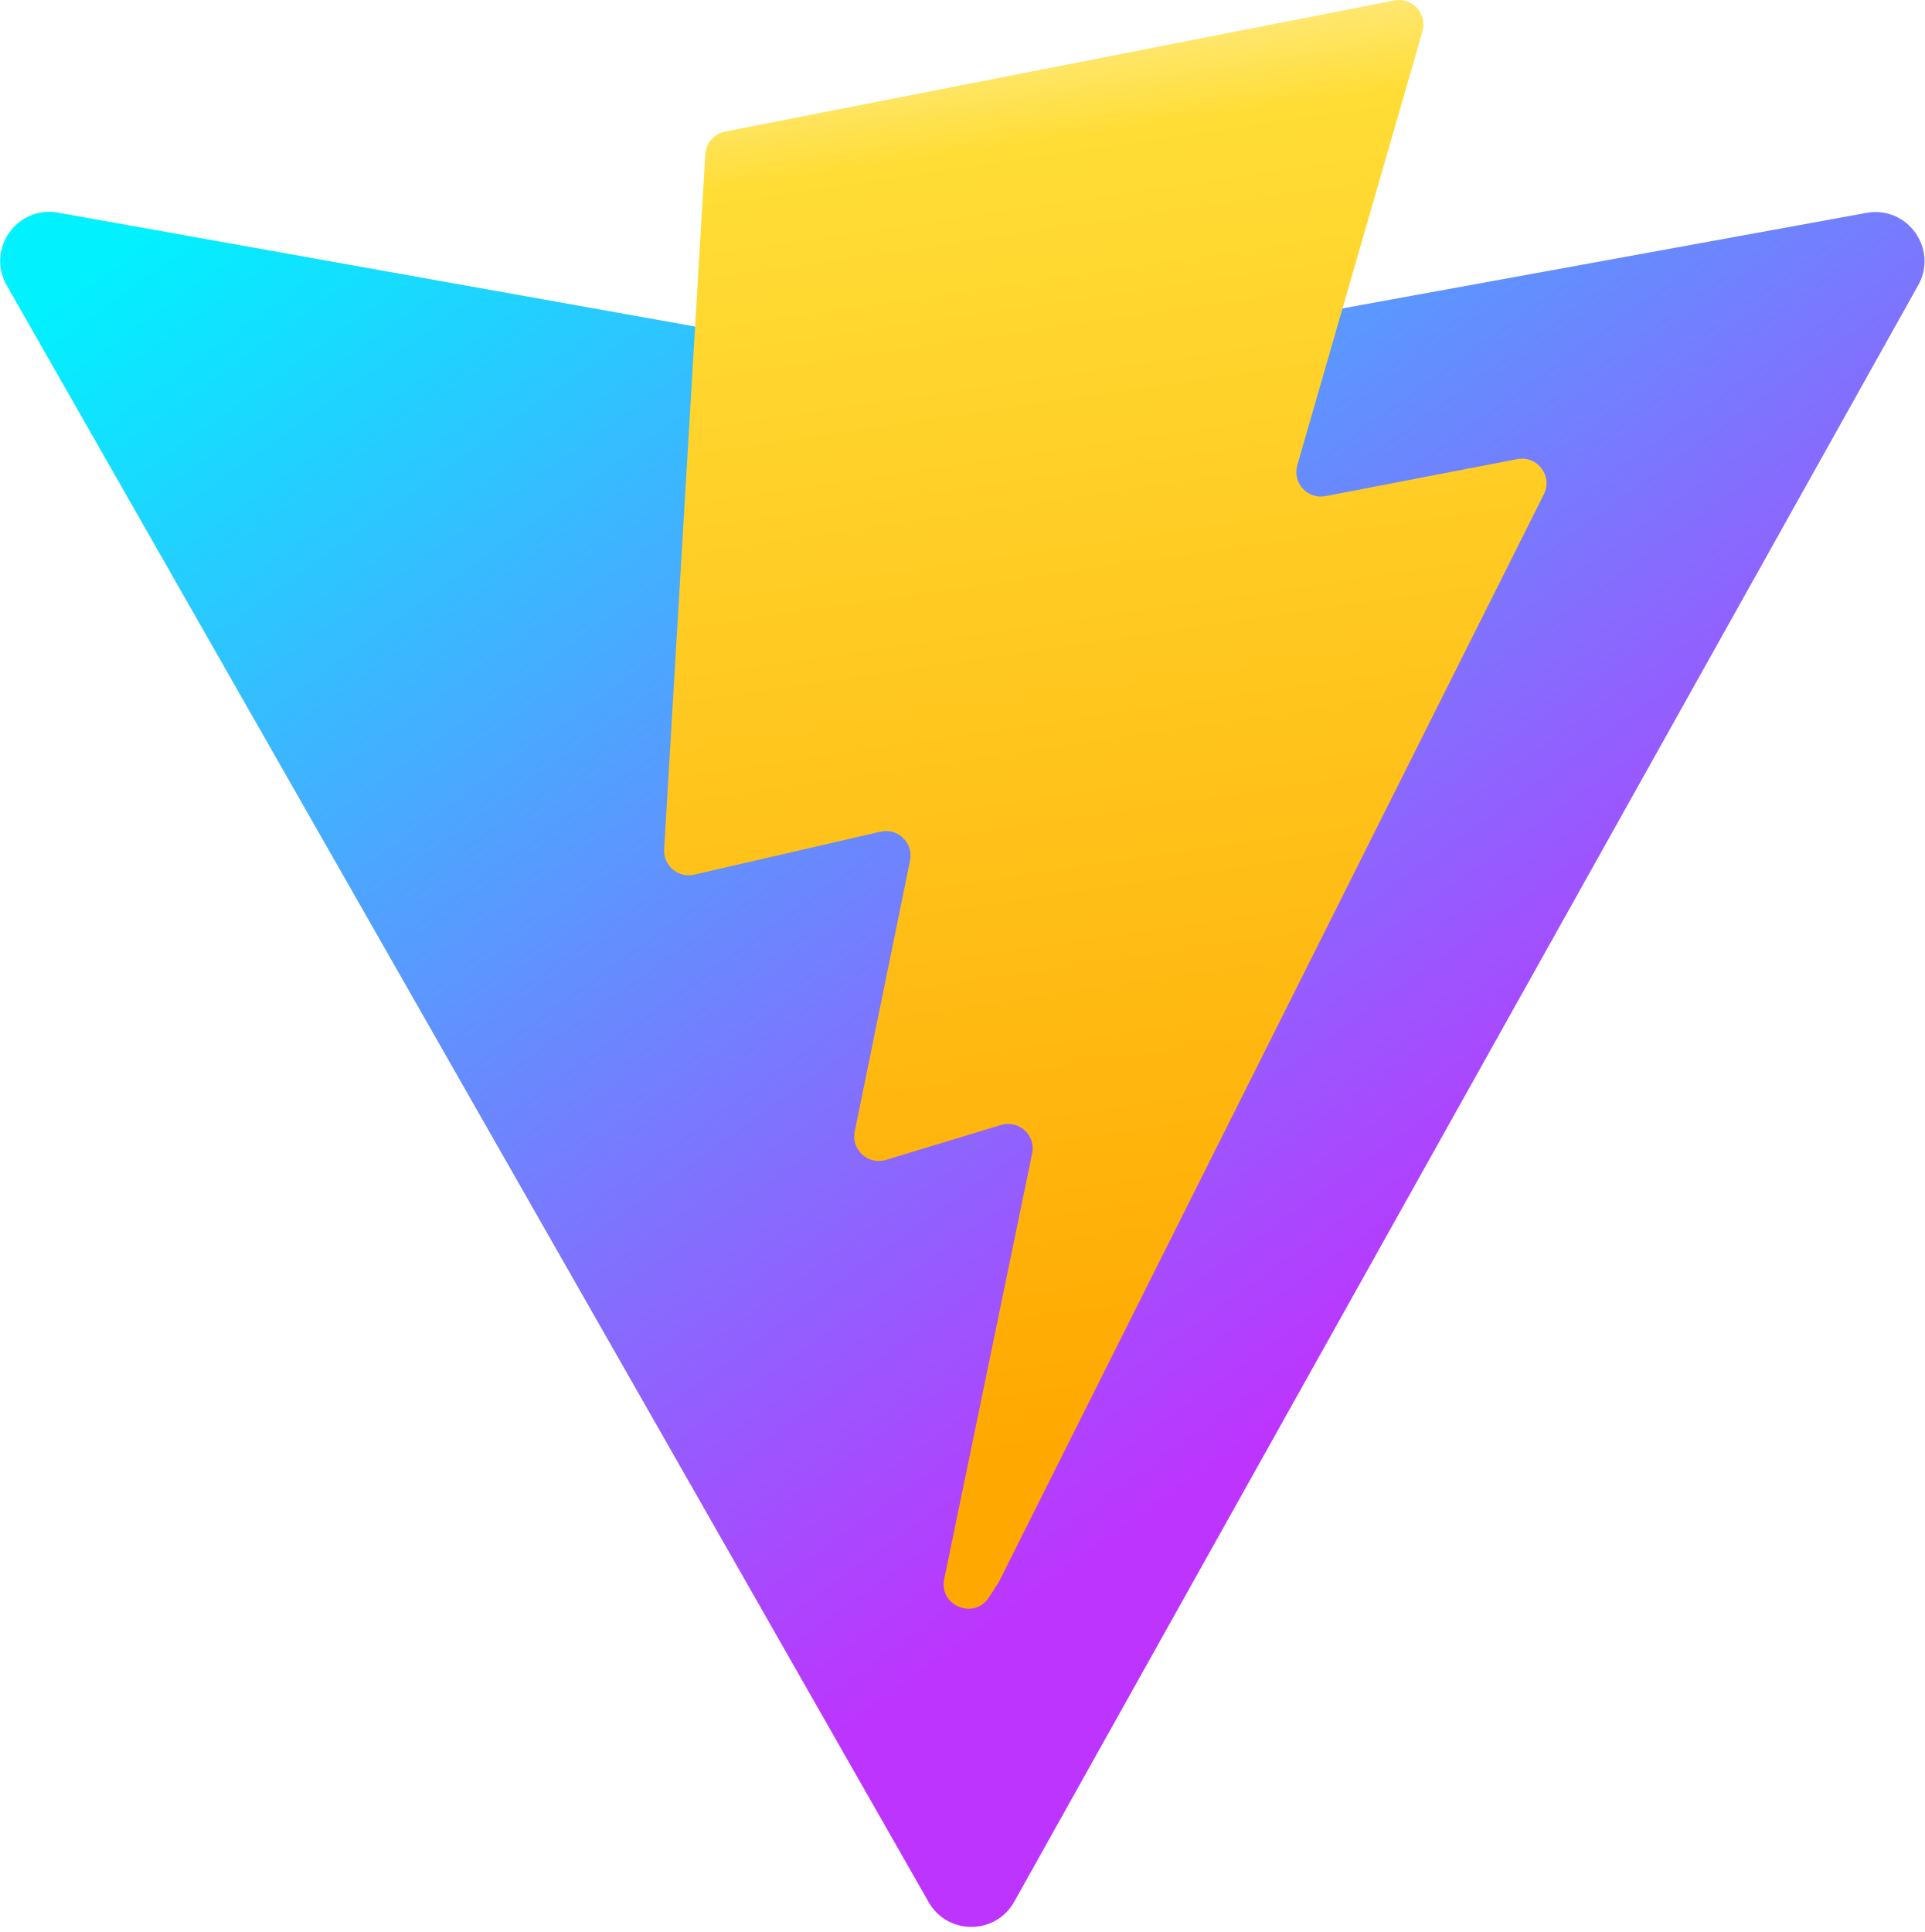
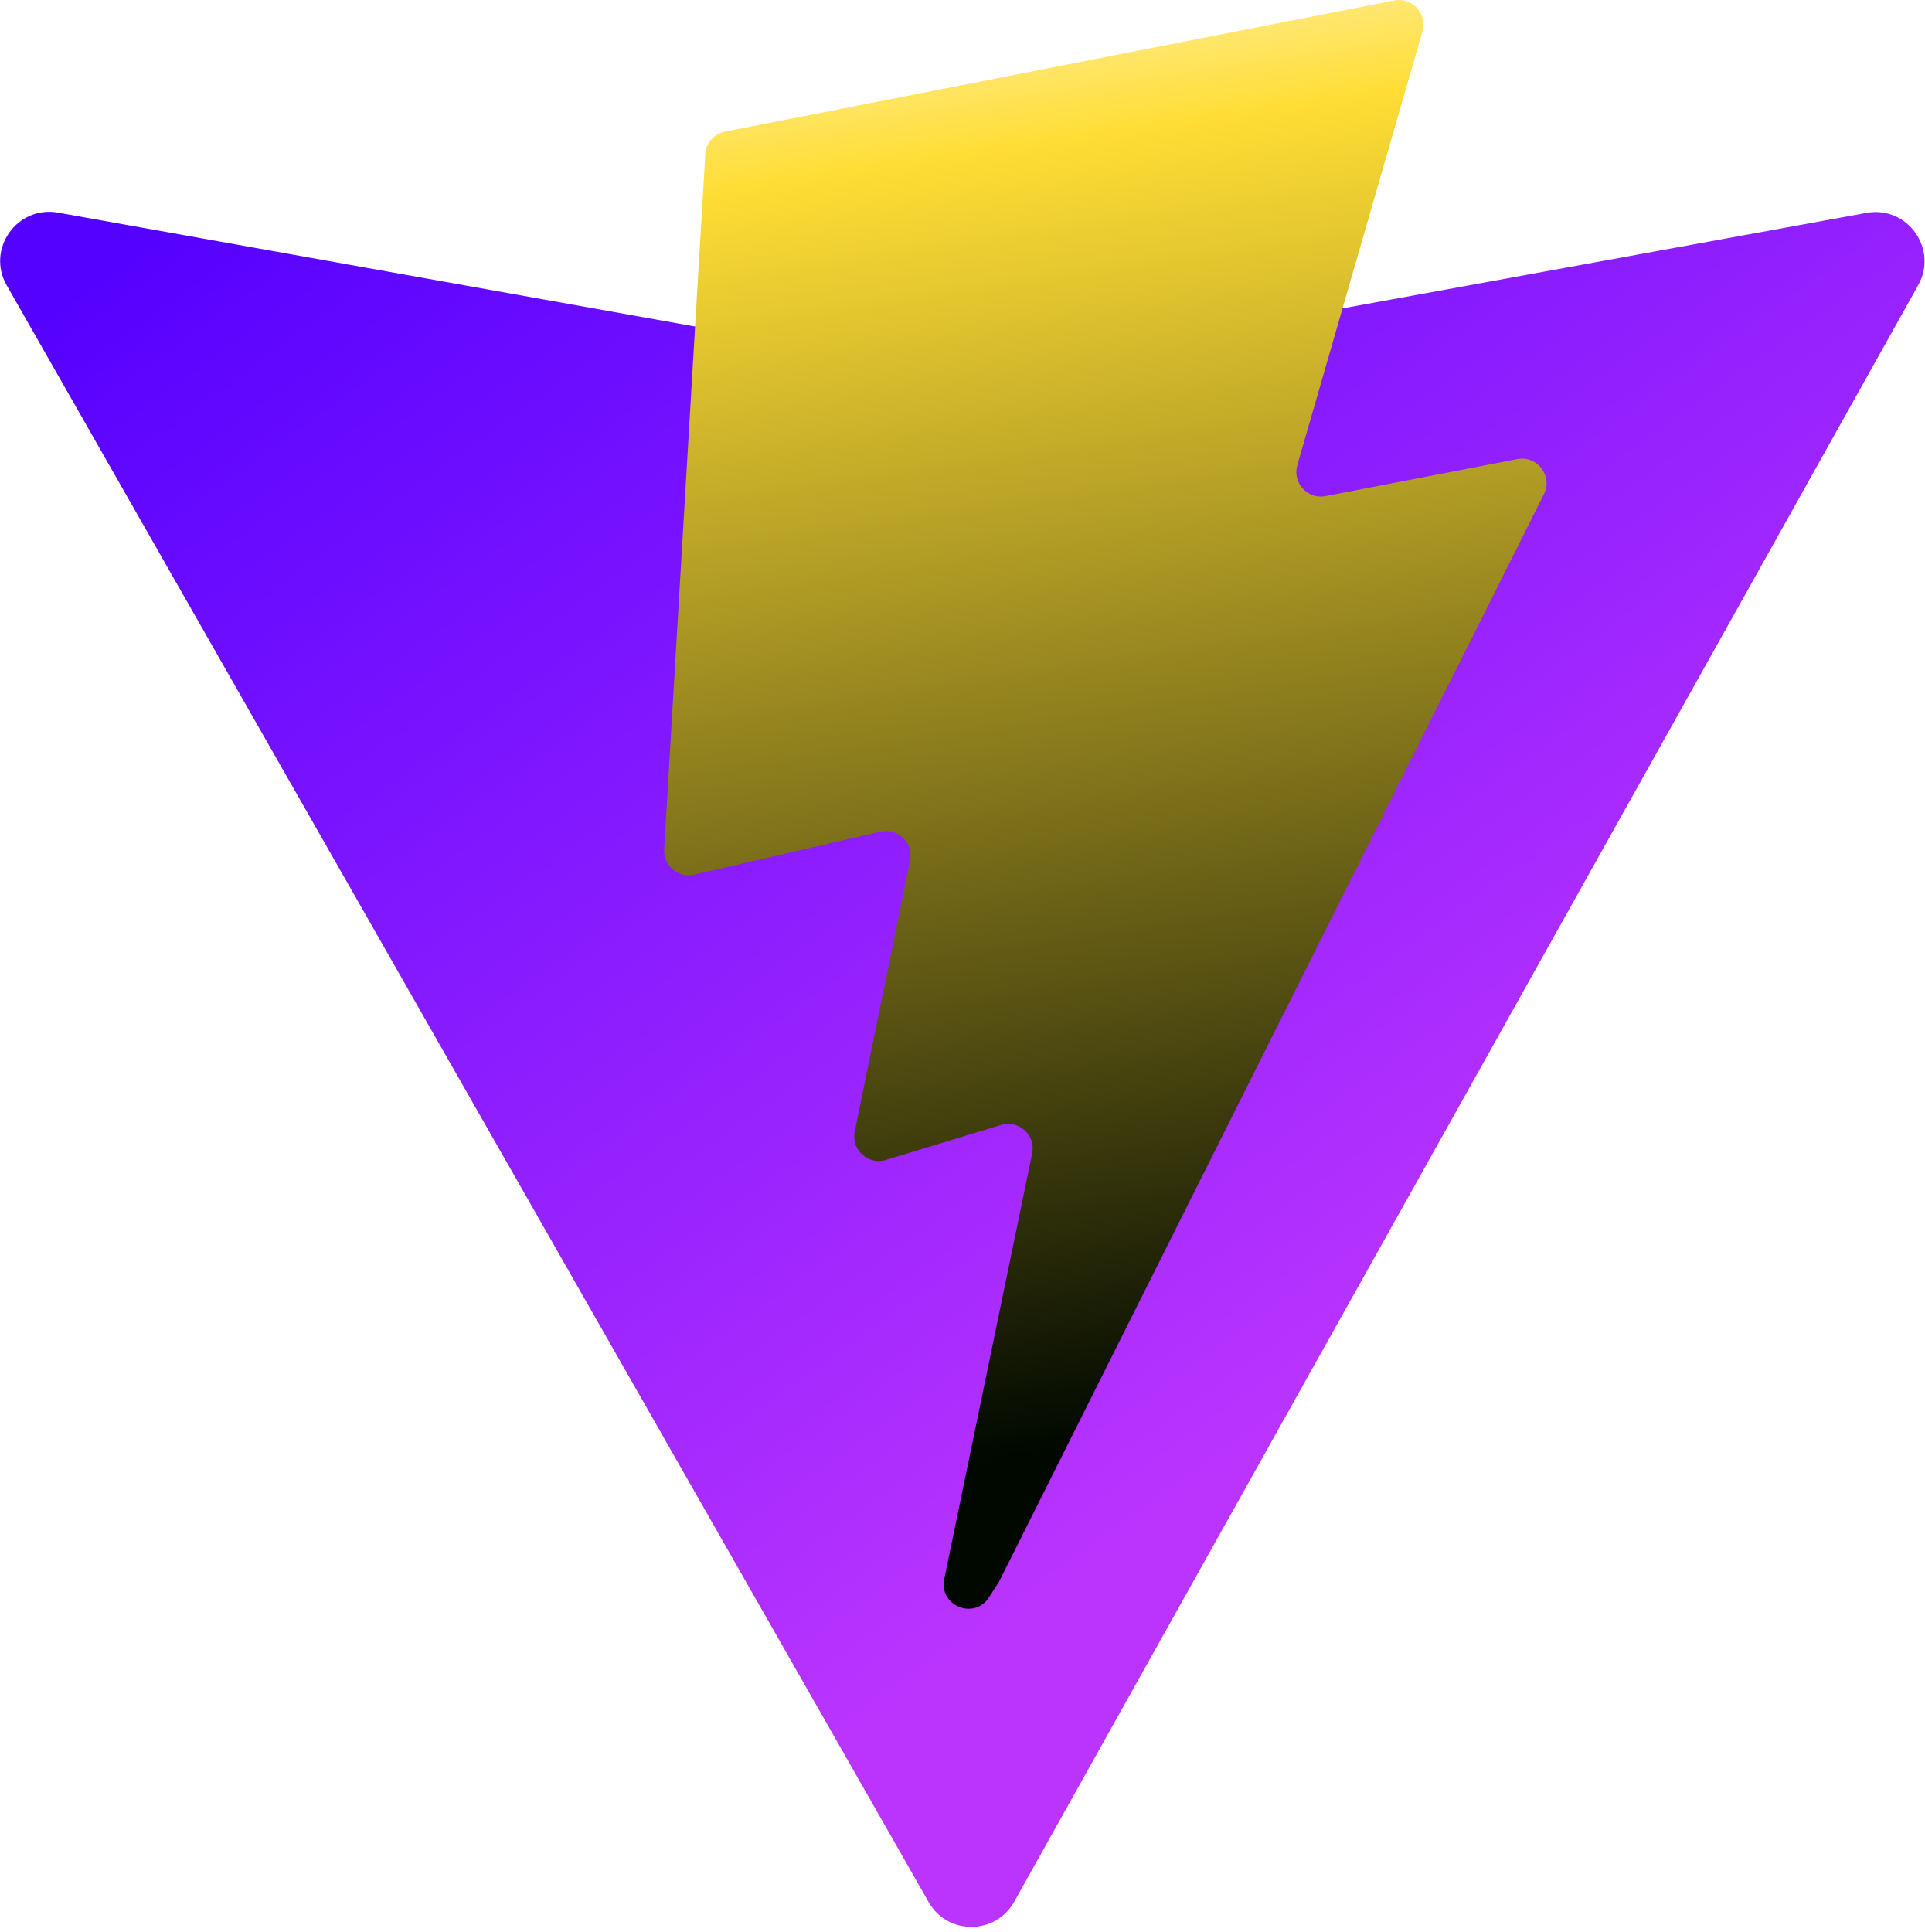
<svg xmlns="http://www.w3.org/2000/svg" aria-hidden="true" role="img" class="iconify iconify--logos" width="31.88" height="32" preserveAspectRatio="xMidYMid meet" viewBox="0 0 256 257">
  <defs>
    <linearGradient id="IconifyId1813088fe1fbc01fb466" x1="-.828%" x2="57.636%" y1="7.652%" y2="78.411%">
-       <stop offset="0%" stop-color="#01F1FF" />
-       <stop offset="100%" stop-color="#BD34FE" />
+       <stop offset="0%" stop-color="#5501FF" />
+       <stop offset="100%" stop-color="#BA34FE" />
    </linearGradient>
    <linearGradient id="IconifyId1813088fe1fbc01fb467" x1="43.376%" x2="50.316%" y1="2.242%" y2="89.03%">
      <stop offset="0%" stop-color="#FFEA83" />
      <stop offset="8.333%" stop-color="#FFDD35" />
-       <stop offset="100%" stop-color="#FFA800" />
+       <stop offset="100%" stop-color="#000800" />
    </linearGradient>
  </defs>
  <path fill="url(#IconifyId1813088fe1fbc01fb466)" d="M255.153 37.938L134.897 252.976c-2.483 4.44-8.862 4.466-11.382.048L.875 37.958c-2.746-4.814 1.371-10.646 6.827-9.67l120.385 21.517a6.537 6.537 0 0 0 2.322-.004l117.867-21.483c5.438-.991 9.574 4.796 6.877 9.62Z" />
  <path fill="url(#IconifyId1813088fe1fbc01fb467)" d="M185.432.063L96.44 17.501a3.268 3.268 0 0 0-2.634 3.014l-5.474 92.456a3.268 3.268 0 0 0 3.997 3.378l24.777-5.718c2.318-.535 4.413 1.507 3.936 3.838l-7.361 36.047c-.495 2.426 1.782 4.5 4.151 3.78l15.304-4.649c2.372-.72 4.652 1.36 4.15 3.788l-11.698 56.621c-.732 3.542 3.979 5.473 5.943 2.437l1.313-2.028l72.516-144.72c1.215-2.423-.88-5.186-3.54-4.672l-25.505 4.922c-2.396.462-4.435-1.77-3.759-4.114l16.646-57.705c.677-2.35-1.37-4.583-3.769-4.113Z" />
</svg>
